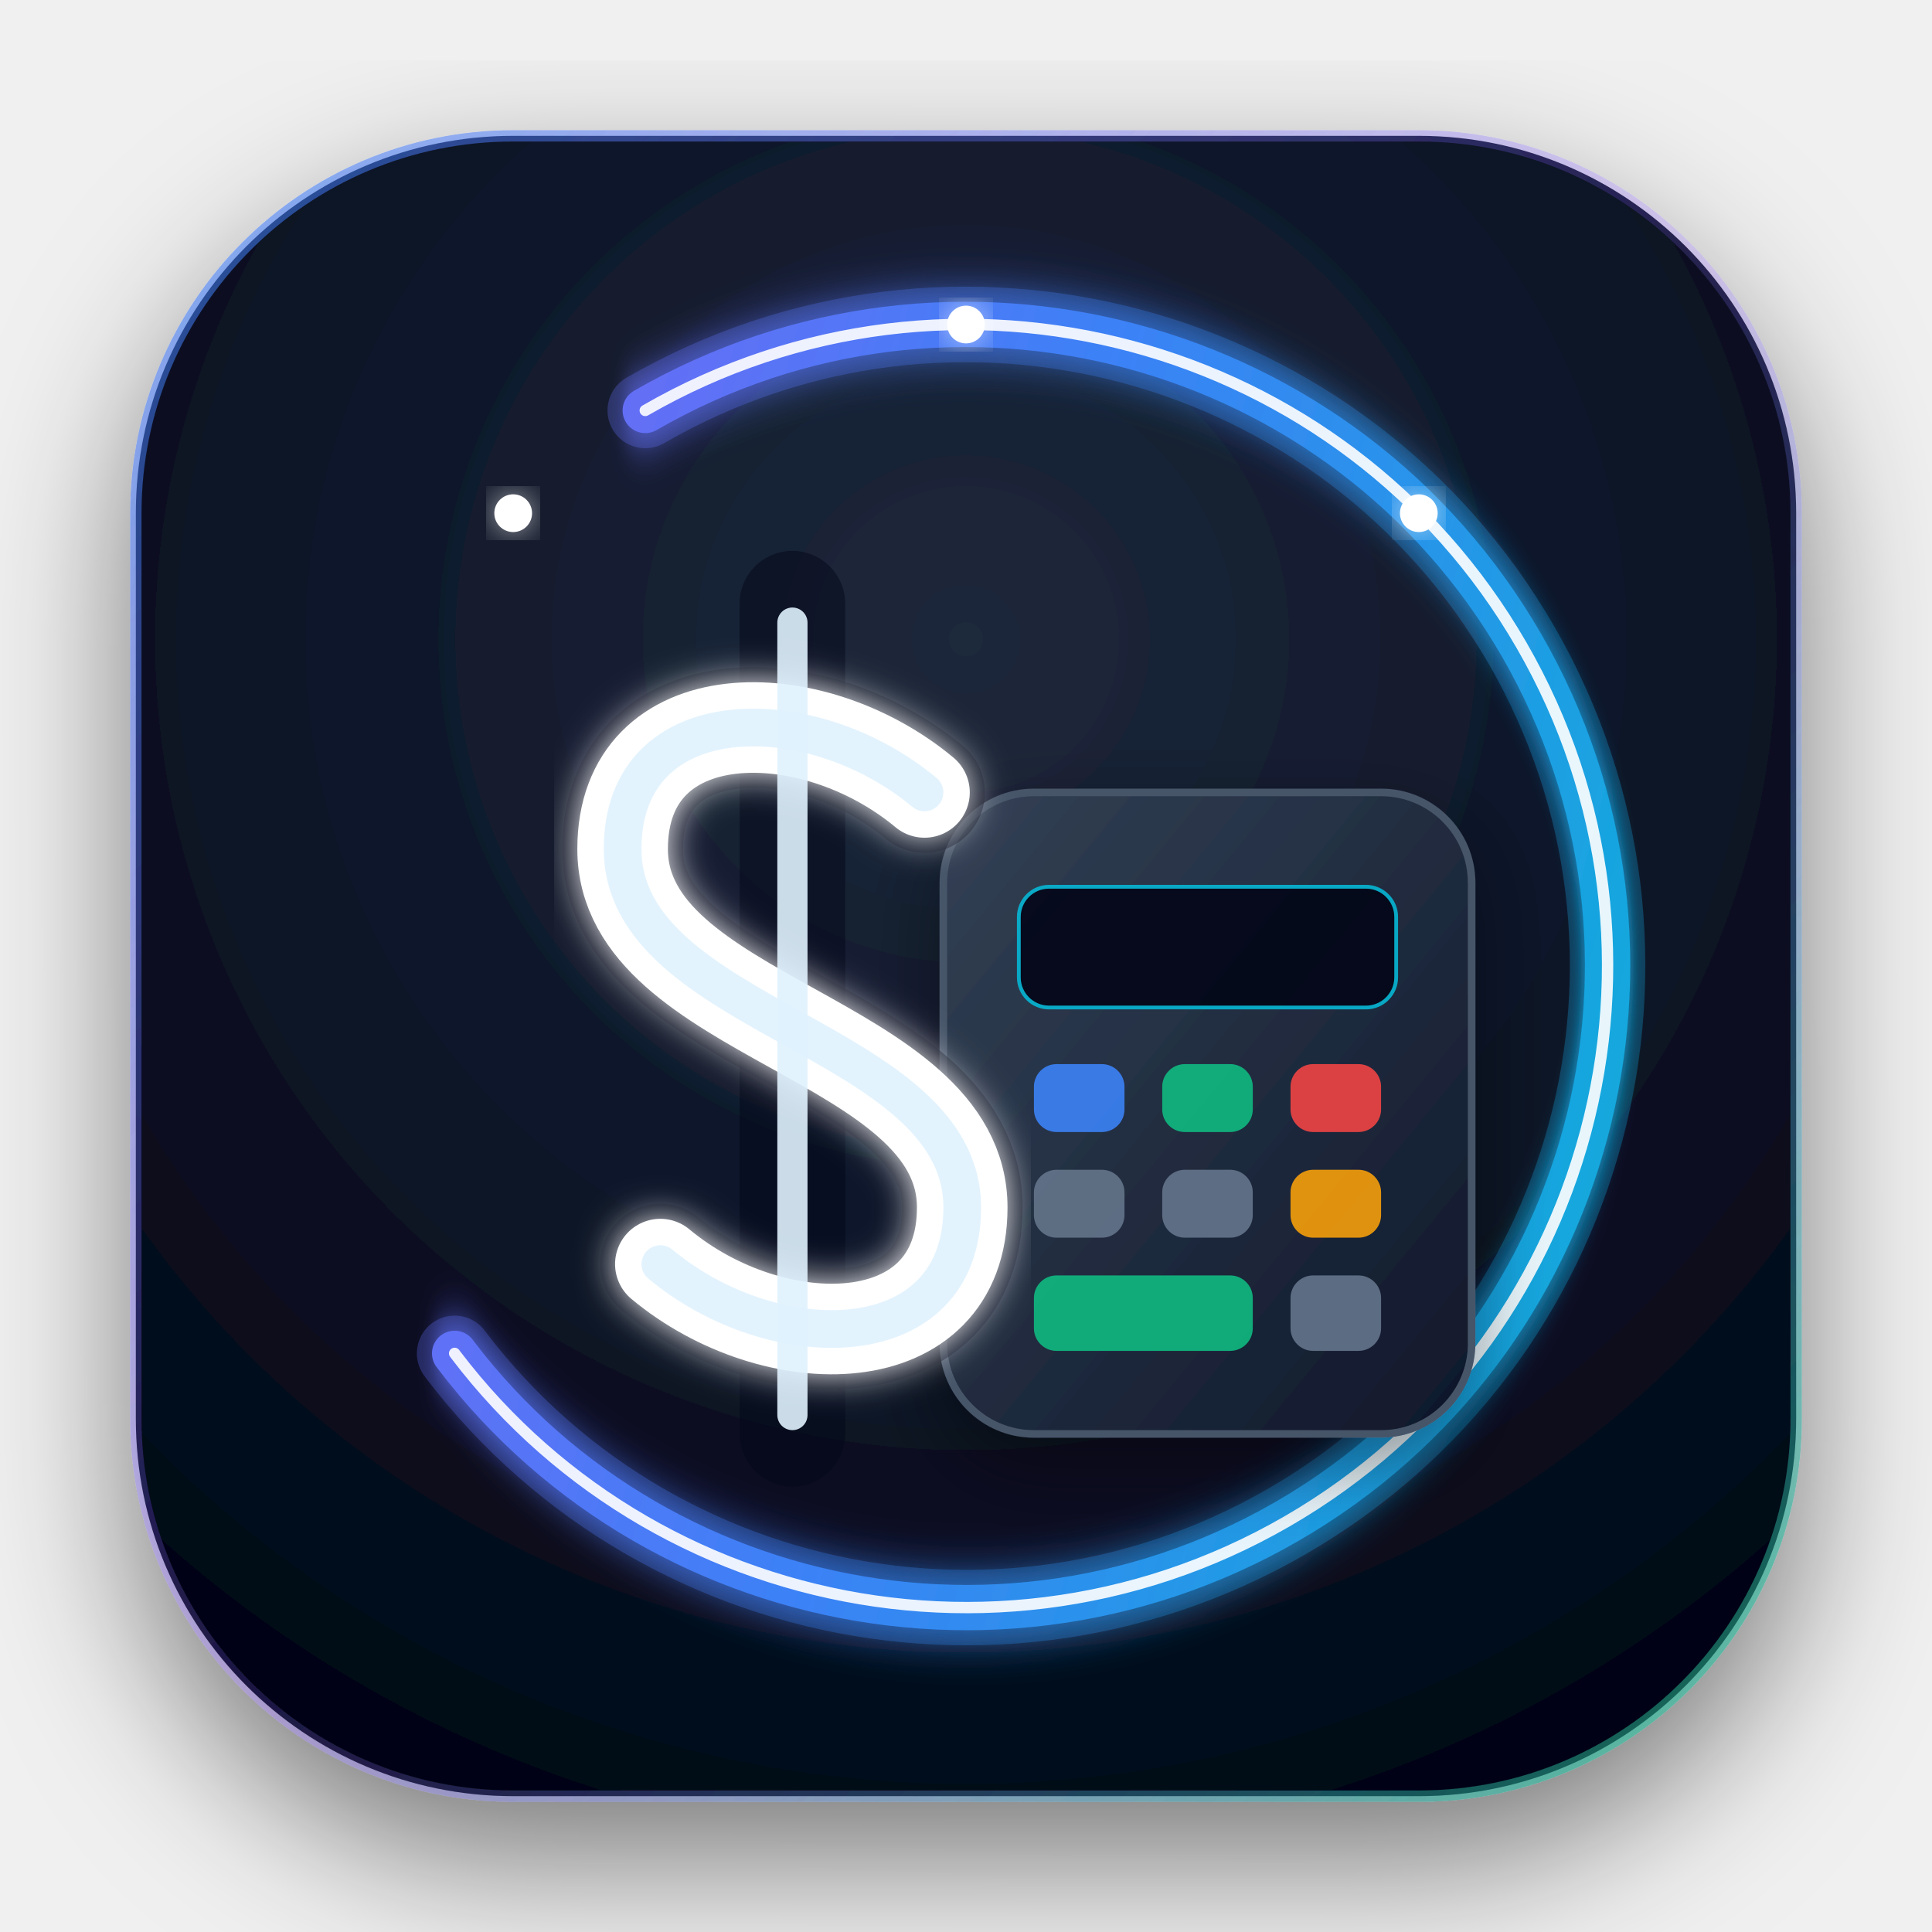
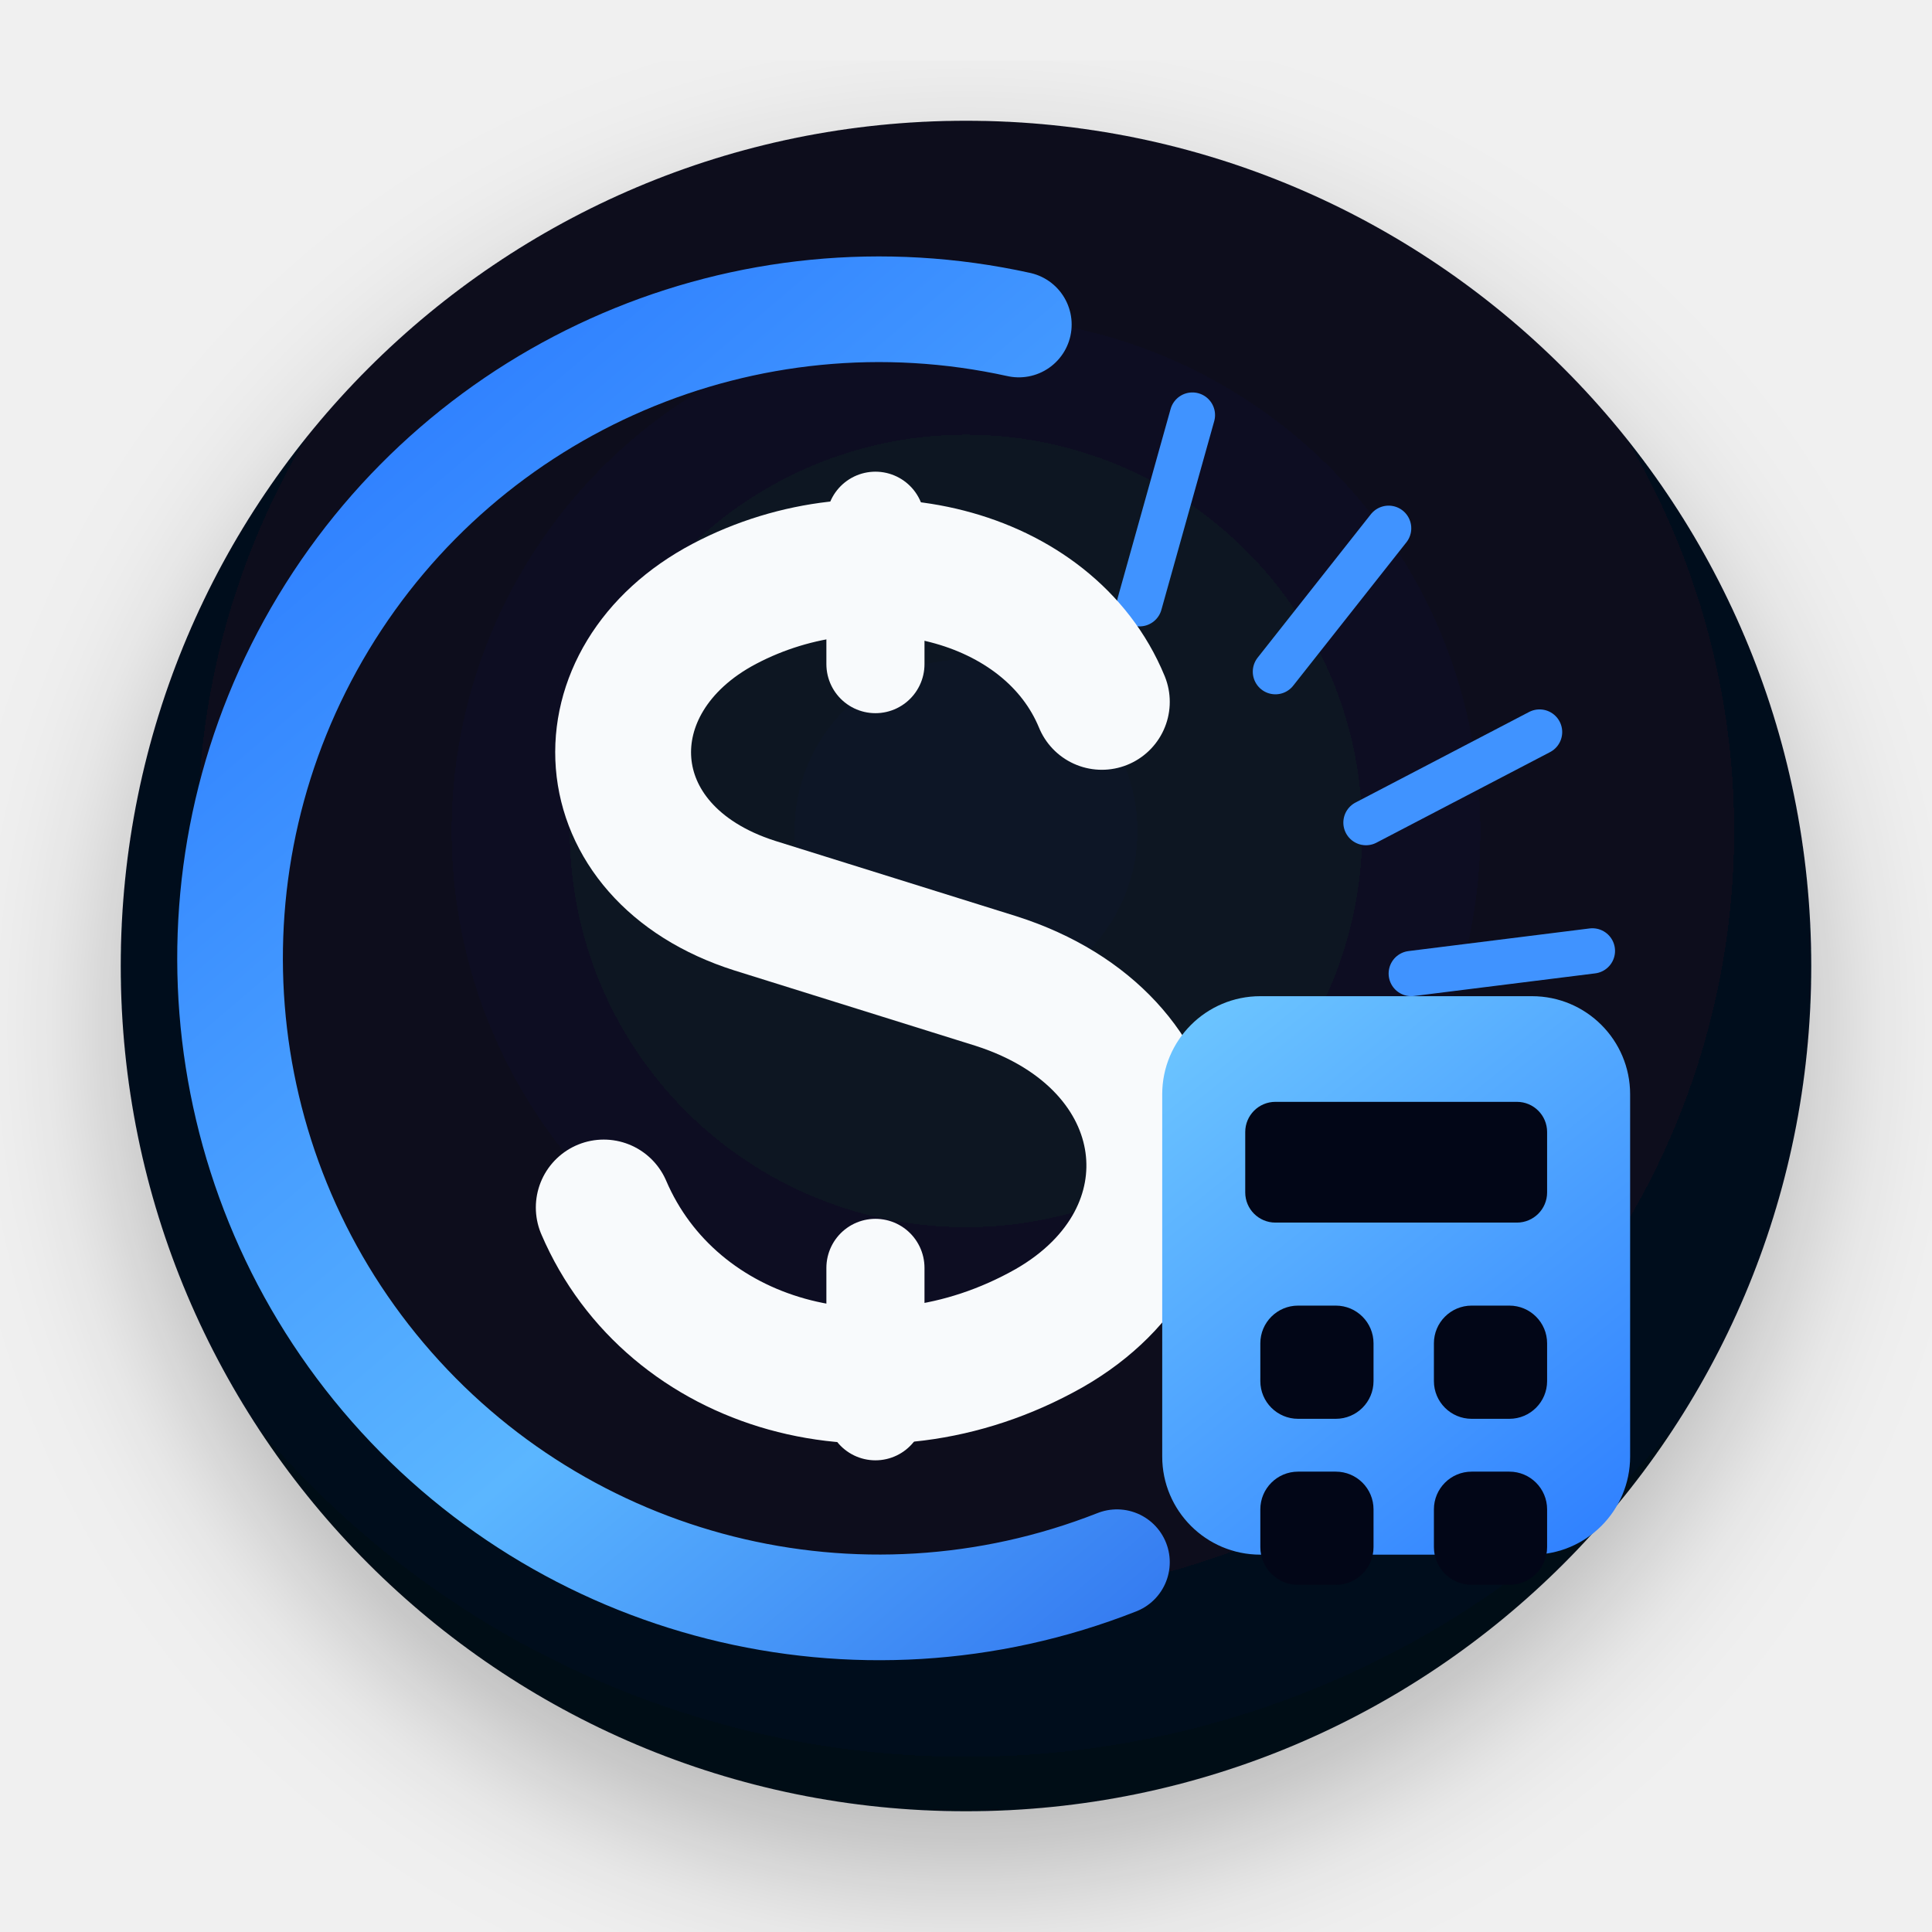
- <svg xmlns="http://www.w3.org/2000/svg" width="512" height="512" viewBox="0 0 512 512" fill="none">
+ <svg xmlns="http://www.w3.org/2000/svg" width="256" height="256" viewBox="0 0 256 256" fill="none">
  <defs>
-     <radialGradient id="bgGradient" cx="50%" cy="30%" r="75%">
-       <stop offset="0%" stop-color="#1E293B" />
-       <stop offset="50%" stop-color="#0F172A" />
+     <radialGradient id="bgGradient" cx="50%" cy="42%" r="65%">
+       <stop offset="0%" stop-color="#111827" />
      <stop offset="100%" stop-color="#020617" />
    </radialGradient>
-     <linearGradient id="borderGradient" x1="0%" y1="0%" x2="100%" y2="100%">
-       <stop offset="0%" stop-color="#3B82F6" stop-opacity="0.6" />
-       <stop offset="50%" stop-color="#8B5CF6" stop-opacity="0.2" />
-       <stop offset="100%" stop-color="#10B981" stop-opacity="0.6" />
+     <linearGradient id="blueGradient" x1="58" y1="48" x2="198" y2="212" gradientUnits="userSpaceOnUse">
+       <stop offset="0%" stop-color="#2F80FF" />
+       <stop offset="55%" stop-color="#5BB6FF" />
+       <stop offset="100%" stop-color="#2563EB" />
    </linearGradient>
-     <linearGradient id="arcGradient" x1="0%" y1="100%" x2="100%" y2="0%">
-       <stop offset="0%" stop-color="#06B6D4" />
-       <stop offset="50%" stop-color="#3B82F6" />
-       <stop offset="100%" stop-color="#8B5CF6" />
+     <linearGradient id="calculatorGradient" x1="156" y1="132" x2="214" y2="204" gradientUnits="userSpaceOnUse">
+       <stop offset="0%" stop-color="#6EC7FF" />
+       <stop offset="100%" stop-color="#2F80FF" />
    </linearGradient>
-     <linearGradient id="calculatorGradient" x1="0%" y1="0%" x2="100%" y2="100%">
-       <stop offset="0%" stop-color="#334155" />
-       <stop offset="100%" stop-color="#0F172A" />
-     </linearGradient>
-     <filter id="shadowFilter" x="-10%" y="-10%" width="120%" height="120%">
-       <feDropShadow dx="0" dy="16" stdDeviation="20" flood-color="#000000" flood-opacity="0.5" />
-     </filter>
-     <filter id="glowFilter" x="-20%" y="-20%" width="140%" height="140%">
-       <feGaussianBlur stdDeviation="5" result="blur" />
-       <feMerge>
-         <feMergeNode in="blur" />
-         <feMergeNode in="SourceGraphic" />
-       </feMerge>
-     </filter>
-     <filter id="elementShadow" x="-20%" y="-20%" width="140%" height="140%">
-       <feDropShadow dx="0" dy="8" stdDeviation="10" flood-color="#000000" flood-opacity="0.4" />
+     <filter id="softShadow" x="-20%" y="-20%" width="140%" height="140%">
+       <feDropShadow dx="0" dy="8" stdDeviation="10" flood-color="#000000" flood-opacity="0.25" />
    </filter>
  </defs>
-   <rect x="36" y="36" width="440" height="440" rx="100" fill="url(#bgGradient)" stroke="url(#borderGradient)" stroke-width="3" filter="url(#shadowFilter)" />
-   <circle cx="256" cy="256" r="170" stroke="url(#arcGradient)" stroke-width="20" stroke-linecap="round" stroke-dasharray="780 1068" fill="none" opacity="0.3" transform="rotate(-120 256 256)" />
-   <circle cx="256" cy="256" r="170" stroke="url(#arcGradient)" stroke-width="12" stroke-linecap="round" stroke-dasharray="780 1068" fill="none" filter="url(#glowFilter)" transform="rotate(-120 256 256)" />
-   <circle cx="256" cy="256" r="170" stroke="#FFFFFF" stroke-width="3" stroke-linecap="round" stroke-dasharray="780 1068" fill="none" opacity="0.9" transform="rotate(-120 256 256)" />
-   <circle cx="256" cy="86" r="5" fill="#FFFFFF" filter="url(#glowFilter)" />
-   <circle cx="376" cy="136" r="5" fill="#FFFFFF" filter="url(#glowFilter)" />
-   <circle cx="136" cy="136" r="5" fill="#FFFFFF" filter="url(#glowFilter)" />
-   <rect x="250" y="210" width="140" height="170" rx="24" fill="url(#calculatorGradient)" stroke="#475569" stroke-width="2" filter="url(#elementShadow)" />
-   <rect x="270" y="235" width="100" height="32" rx="8" fill="#020617" stroke="#06B6D4" stroke-width="1" opacity="0.9" />
-   <path d="M282 251H298M306 251H324M332 251H338" stroke="#06B6D4" stroke-width="3" stroke-linecap="round" opacity="0.8" filter="url(#glowFilter)" />
-   <rect x="274" y="282" width="24" height="18" rx="6" fill="#3B82F6" opacity="0.9" />
-   <rect x="308" y="282" width="24" height="18" rx="6" fill="#10B981" opacity="0.9" />
-   <rect x="342" y="282" width="24" height="18" rx="6" fill="#EF4444" opacity="0.9" />
-   <rect x="274" y="310" width="24" height="18" rx="6" fill="#64748B" opacity="0.9" />
-   <rect x="308" y="310" width="24" height="18" rx="6" fill="#64748B" opacity="0.9" />
-   <rect x="342" y="310" width="24" height="18" rx="6" fill="#F59E0B" opacity="0.9" />
-   <rect x="274" y="338" width="58" height="20" rx="6" fill="#10B981" opacity="0.9" />
-   <rect x="342" y="338" width="24" height="20" rx="6" fill="#64748B" opacity="0.9" />
-   <path d="M245 210C215 185 165 185 165 225C165 270 255 275 255 320C255 360 205 360 175 335" stroke="#020617" stroke-width="32" stroke-linecap="round" stroke-linejoin="round" opacity="0.5" />
-   <path d="M210 160V380" stroke="#020617" stroke-width="28" stroke-linecap="round" opacity="0.5" />
-   <path d="M245 210C215 185 165 185 165 225C165 270 255 275 255 320C255 360 205 360 175 335" stroke="#FFFFFF" stroke-width="24" stroke-linecap="round" stroke-linejoin="round" filter="url(#glowFilter)" />
-   <path d="M210 160V380" stroke="#FFFFFF" stroke-width="20" stroke-linecap="round" filter="url(#glowFilter)" />
-   <path d="M245 210C215 185 165 185 165 225C165 270 255 275 255 320C255 360 205 360 175 335" stroke="#E0F2FE" stroke-width="10" stroke-linecap="round" stroke-linejoin="round" opacity="0.9" />
-   <path d="M210 165V375" stroke="#E0F2FE" stroke-width="8" stroke-linecap="round" opacity="0.9" />
+   <circle cx="128" cy="128" r="112" fill="url(#bgGradient)" filter="url(#softShadow)" />
+   <path d="M135 43        A86 86 0 1 0 148 207" stroke="url(#blueGradient)" stroke-width="14" stroke-linecap="round" fill="none" />
+   <path d="M158 55 L151 80" stroke="#4093FF" stroke-width="6" stroke-linecap="round" />
+   <path d="M184 70 L169 89" stroke="#4093FF" stroke-width="6" stroke-linecap="round" />
+   <path d="M204 97 L181 109" stroke="#4093FF" stroke-width="6" stroke-linecap="round" />
+   <path d="M211 126 L187 129" stroke="#4093FF" stroke-width="6" stroke-linecap="round" />
+   <path d="M116 69 V88" stroke="#F8FAFC" stroke-width="13" stroke-linecap="round" />
+   <path d="M116 168 V187" stroke="#F8FAFC" stroke-width="13" stroke-linecap="round" />
+   <path d="M146 93        C139 76 115 70 96 80        C77 90 78 113 100 120        L132 130        C157 138 160 164 139 176        C116 189 89 181 80 160" stroke="#F8FAFC" stroke-width="18" stroke-linecap="round" stroke-linejoin="round" fill="none" />
+   <rect x="154" y="132" width="62" height="74" rx="13" fill="url(#calculatorGradient)" />
+   <rect x="165" y="146" width="40" height="16" rx="4" fill="#020617" />
+   <rect x="167" y="173" width="15" height="15" rx="5" fill="#020617" />
+   <rect x="190" y="173" width="15" height="15" rx="5" fill="#020617" />
+   <rect x="167" y="195" width="15" height="15" rx="5" fill="#020617" />
+   <rect x="190" y="195" width="15" height="15" rx="5" fill="#020617" />
</svg>
